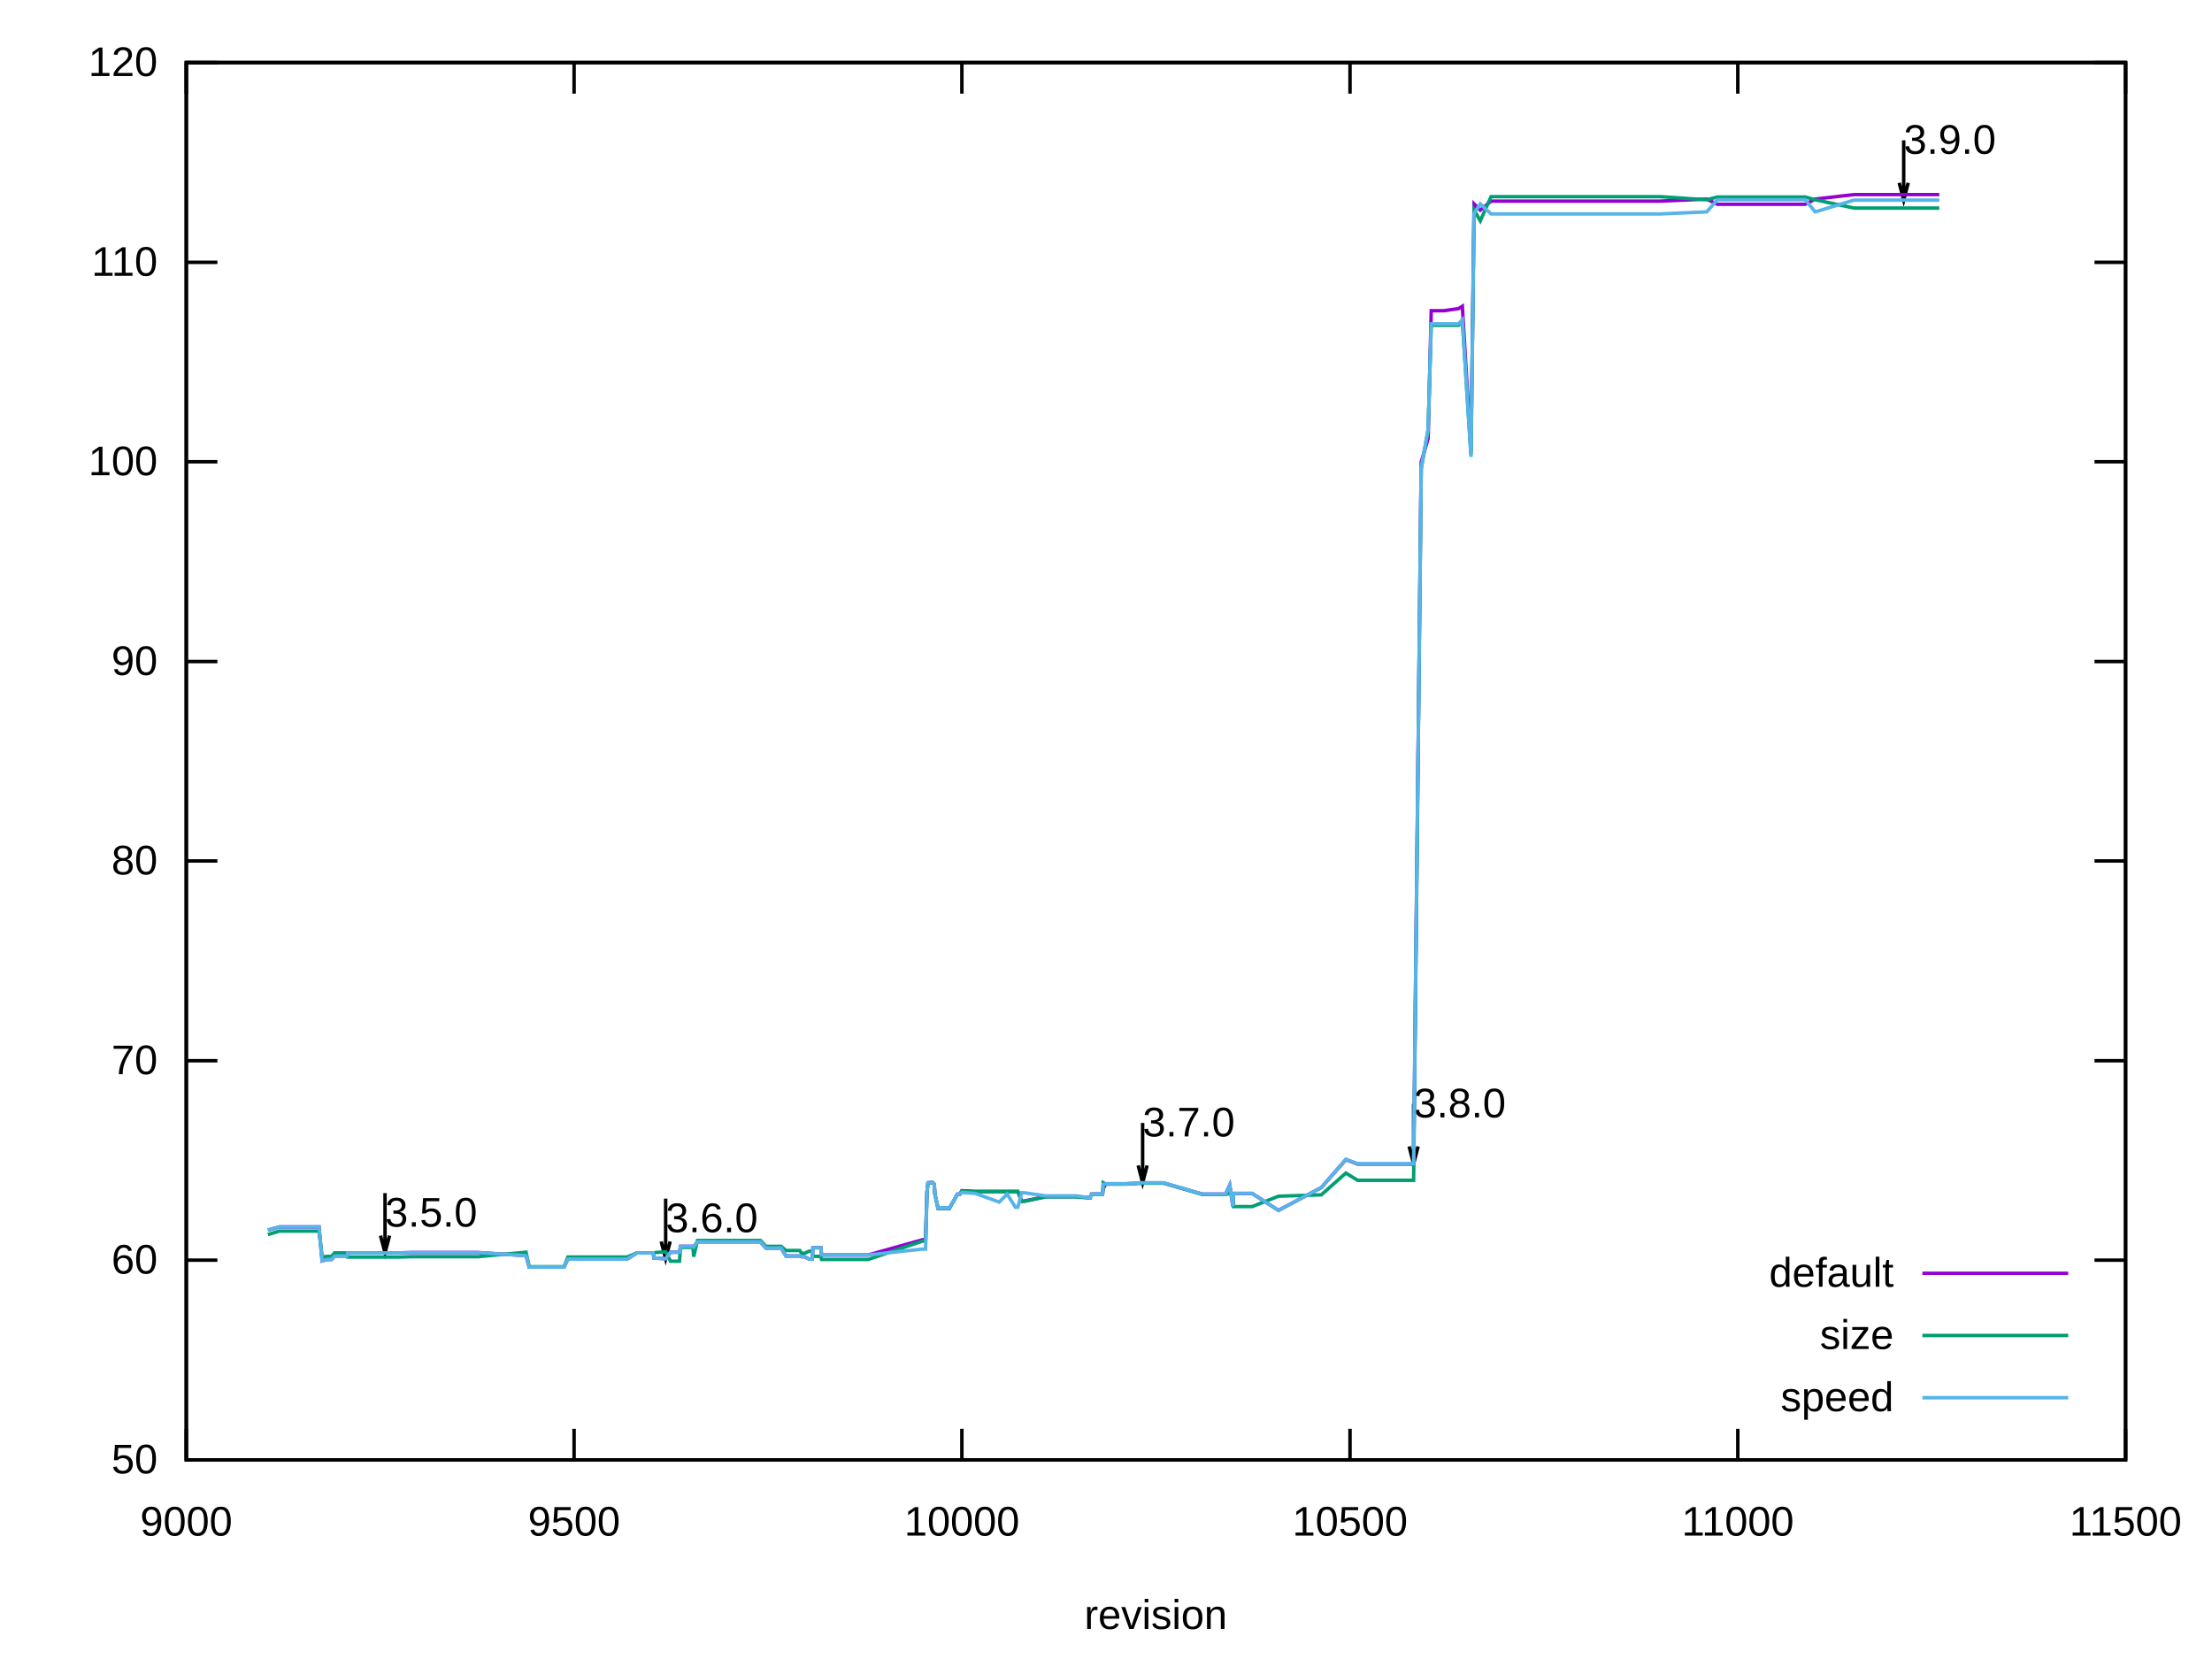
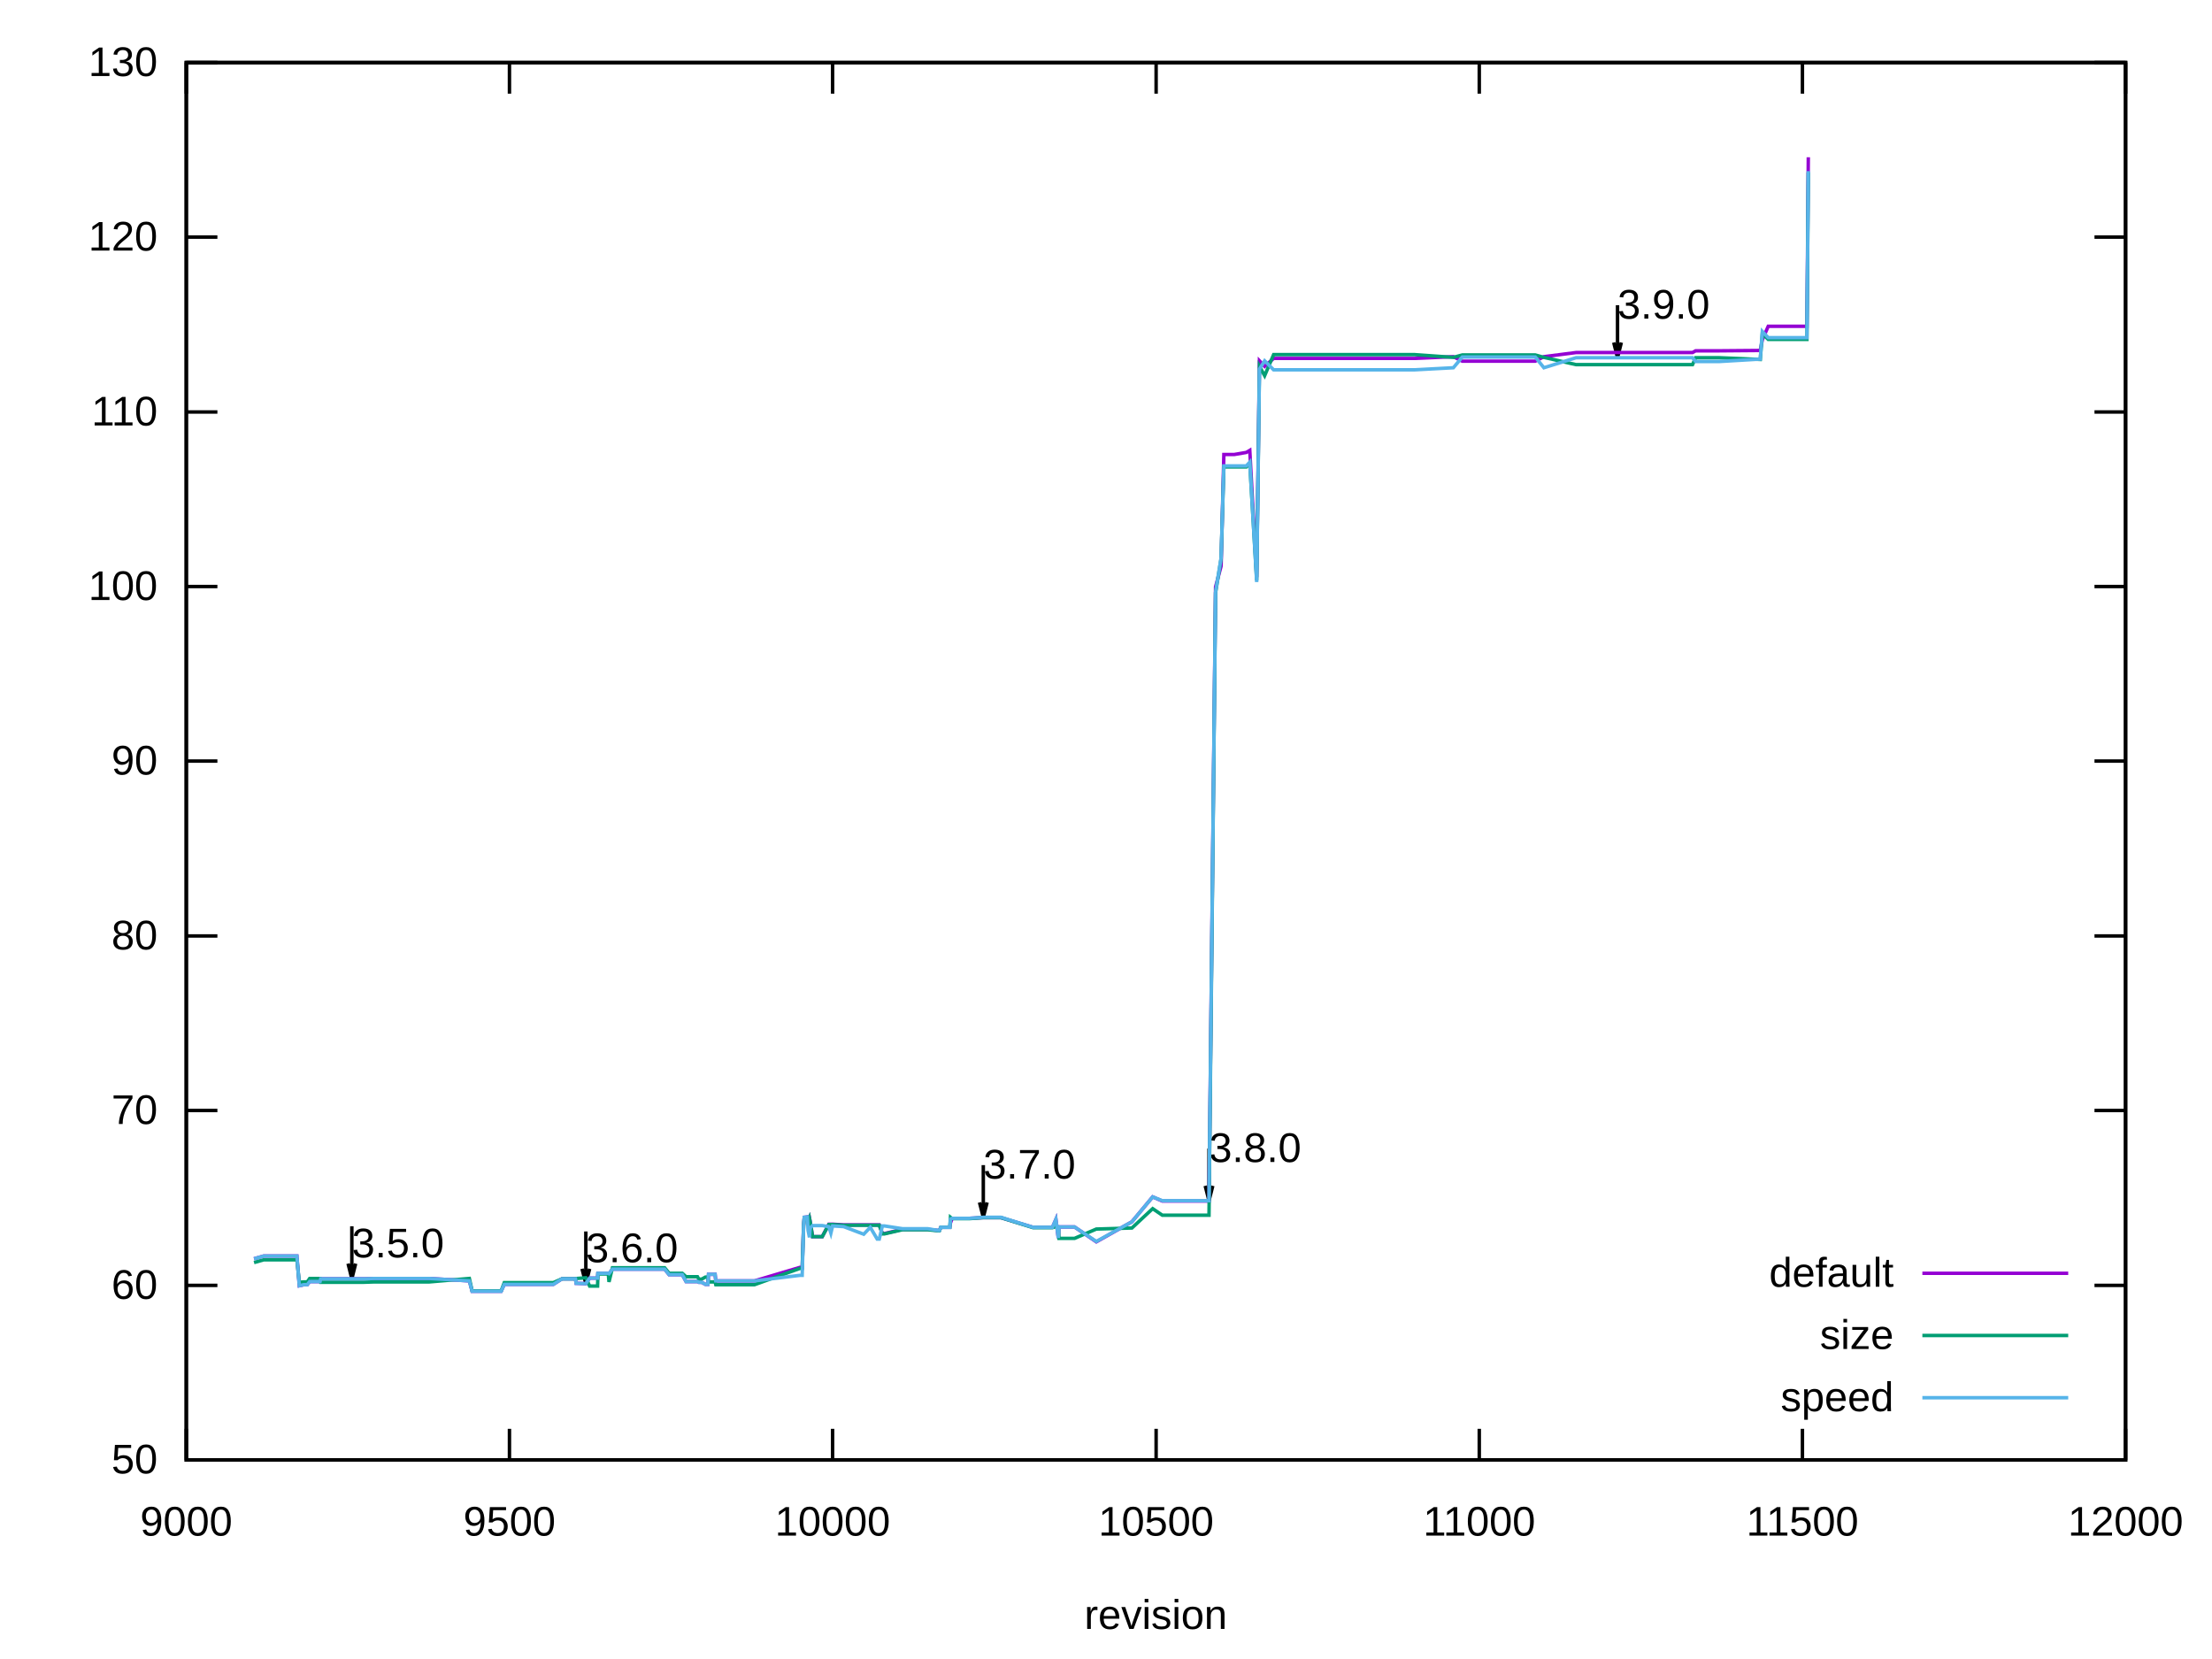
<svg xmlns="http://www.w3.org/2000/svg" xmlns:xlink="http://www.w3.org/1999/xlink" width="640" height="480" viewBox="0 0 640 480">
  <g id="gnuplot_canvas">
    <rect x="0" y="0" width="640" height="480" fill="none" />
    <defs>
      <circle id="gpDot" r="0.5" stroke-width="0.5" stroke="currentColor" />
      <path id="gpPt0" stroke-width="0.222" stroke="currentColor" d="M-1,0 h2 M0,-1 v2" />
      <path id="gpPt1" stroke-width="0.222" stroke="currentColor" d="M-1,-1 L1,1 M1,-1 L-1,1" />
      <path id="gpPt2" stroke-width="0.222" stroke="currentColor" d="M-1,0 L1,0 M0,-1 L0,1 M-1,-1 L1,1 M-1,1 L1,-1" />
      <rect id="gpPt3" stroke-width="0.222" stroke="currentColor" x="-1" y="-1" width="2" height="2" />
      <rect id="gpPt4" stroke-width="0.222" stroke="currentColor" fill="currentColor" x="-1" y="-1" width="2" height="2" />
      <circle id="gpPt5" stroke-width="0.222" stroke="currentColor" cx="0" cy="0" r="1" />
      <use xlink:href="#gpPt5" id="gpPt6" fill="currentColor" stroke="none" />
      <path id="gpPt7" stroke-width="0.222" stroke="currentColor" d="M0,-1.33 L-1.33,0.67 L1.33,0.67 z" />
      <use xlink:href="#gpPt7" id="gpPt8" fill="currentColor" stroke="none" />
      <use xlink:href="#gpPt7" id="gpPt9" stroke="currentColor" transform="rotate(180)" />
      <use xlink:href="#gpPt9" id="gpPt10" fill="currentColor" stroke="none" />
      <use xlink:href="#gpPt3" id="gpPt11" stroke="currentColor" transform="rotate(45)" />
      <use xlink:href="#gpPt11" id="gpPt12" fill="currentColor" stroke="none" />
      <path id="gpPt13" stroke-width="0.222" stroke="currentColor" d="M0,1.330 L1.265,0.411 L0.782,-1.067 L-0.782,-1.076 L-1.265,0.411 z" />
      <use xlink:href="#gpPt13" id="gpPt14" fill="currentColor" stroke="none" />
      <filter id="textbox" filterUnits="objectBoundingBox" x="0" y="0" height="1" width="1">
        <feFlood flood-color="white" flood-opacity="1" result="bgnd" />
        <feComposite in="SourceGraphic" in2="bgnd" operator="atop" />
      </filter>
      <filter id="greybox" filterUnits="objectBoundingBox" x="0" y="0" height="1" width="1">
        <feFlood flood-color="lightgrey" flood-opacity="1" result="grey" />
        <feComposite in="SourceGraphic" in2="grey" operator="atop" />
      </filter>
    </defs>
    <g fill="none" color="white" stroke="currentColor" stroke-width="1.00" stroke-linecap="butt" stroke-linejoin="miter">
</g>
    <g fill="none" color="black" stroke="currentColor" stroke-width="1.00" stroke-linecap="butt" stroke-linejoin="miter">
      <path stroke="black" d="M53.9,422.4 L62.9,422.4 M615.0,422.4 L606.0,422.4  " />
      <g transform="translate(45.6,426.3)" stroke="none" fill="black" font-family="Arial" font-size="12.00" text-anchor="end">
        <text>
          <tspan font-family="Arial"> 50</tspan>
        </text>
      </g>
    </g>
    <g fill="none" color="black" stroke="currentColor" stroke-width="1.00" stroke-linecap="butt" stroke-linejoin="miter">
-       <path stroke="black" d="M53.9,364.6 L62.9,364.6 M615.0,364.6 L606.0,364.6  " />
-       <g transform="translate(45.6,368.5)" stroke="none" fill="black" font-family="Arial" font-size="12.00" text-anchor="end">
+       <path stroke="black" d="M53.9,371.9 L62.9,371.9 M615.0,371.9 L606.0,371.9  " />
+       <g transform="translate(45.6,375.8)" stroke="none" fill="black" font-family="Arial" font-size="12.00" text-anchor="end">
        <text>
          <tspan font-family="Arial"> 60</tspan>
        </text>
      </g>
    </g>
    <g fill="none" color="black" stroke="currentColor" stroke-width="1.00" stroke-linecap="butt" stroke-linejoin="miter">
-       <path stroke="black" d="M53.9,306.9 L62.9,306.9 M615.0,306.9 L606.0,306.9  " />
-       <g transform="translate(45.6,310.8)" stroke="none" fill="black" font-family="Arial" font-size="12.00" text-anchor="end">
+       <path stroke="black" d="M53.9,321.3 L62.9,321.3 M615.0,321.3 L606.0,321.3  " />
+       <g transform="translate(45.6,325.2)" stroke="none" fill="black" font-family="Arial" font-size="12.00" text-anchor="end">
        <text>
          <tspan font-family="Arial"> 70</tspan>
        </text>
      </g>
    </g>
    <g fill="none" color="black" stroke="currentColor" stroke-width="1.00" stroke-linecap="butt" stroke-linejoin="miter">
-       <path stroke="black" d="M53.9,249.1 L62.9,249.1 M615.0,249.1 L606.0,249.1  " />
-       <g transform="translate(45.6,253.0)" stroke="none" fill="black" font-family="Arial" font-size="12.00" text-anchor="end">
+       <path stroke="black" d="M53.9,270.8 L62.9,270.8 M615.0,270.8 L606.0,270.8  " />
+       <g transform="translate(45.6,274.7)" stroke="none" fill="black" font-family="Arial" font-size="12.00" text-anchor="end">
        <text>
          <tspan font-family="Arial"> 80</tspan>
        </text>
      </g>
    </g>
    <g fill="none" color="black" stroke="currentColor" stroke-width="1.00" stroke-linecap="butt" stroke-linejoin="miter">
-       <path stroke="black" d="M53.9,191.4 L62.9,191.4 M615.0,191.4 L606.0,191.4  " />
-       <g transform="translate(45.6,195.3)" stroke="none" fill="black" font-family="Arial" font-size="12.00" text-anchor="end">
+       <path stroke="black" d="M53.9,220.2 L62.9,220.2 M615.0,220.2 L606.0,220.2  " />
+       <g transform="translate(45.6,224.1)" stroke="none" fill="black" font-family="Arial" font-size="12.00" text-anchor="end">
        <text>
          <tspan font-family="Arial"> 90</tspan>
        </text>
      </g>
    </g>
    <g fill="none" color="black" stroke="currentColor" stroke-width="1.00" stroke-linecap="butt" stroke-linejoin="miter">
-       <path stroke="black" d="M53.9,133.6 L62.9,133.6 M615.0,133.6 L606.0,133.6  " />
-       <g transform="translate(45.6,137.5)" stroke="none" fill="black" font-family="Arial" font-size="12.00" text-anchor="end">
+       <path stroke="black" d="M53.9,169.7 L62.9,169.7 M615.0,169.7 L606.0,169.7  " />
+       <g transform="translate(45.6,173.6)" stroke="none" fill="black" font-family="Arial" font-size="12.00" text-anchor="end">
        <text>
          <tspan font-family="Arial"> 100</tspan>
        </text>
      </g>
    </g>
    <g fill="none" color="black" stroke="currentColor" stroke-width="1.00" stroke-linecap="butt" stroke-linejoin="miter">
-       <path stroke="black" d="M53.9,75.9 L62.9,75.9 M615.0,75.9 L606.0,75.9  " />
-       <g transform="translate(45.6,79.8)" stroke="none" fill="black" font-family="Arial" font-size="12.00" text-anchor="end">
+       <path stroke="black" d="M53.9,119.2 L62.9,119.2 M615.0,119.2 L606.0,119.2  " />
+       <g transform="translate(45.6,123.1)" stroke="none" fill="black" font-family="Arial" font-size="12.00" text-anchor="end">
        <text>
          <tspan font-family="Arial"> 110</tspan>
+         </text>
+       </g>
+     </g>
+     <g fill="none" color="black" stroke="currentColor" stroke-width="1.00" stroke-linecap="butt" stroke-linejoin="miter">
+       <path stroke="black" d="M53.9,68.6 L62.9,68.6 M615.0,68.6 L606.0,68.6  " />
+       <g transform="translate(45.6,72.5)" stroke="none" fill="black" font-family="Arial" font-size="12.00" text-anchor="end">
+         <text>
+           <tspan font-family="Arial"> 120</tspan>
        </text>
      </g>
    </g>
    <g fill="none" color="black" stroke="currentColor" stroke-width="1.00" stroke-linecap="butt" stroke-linejoin="miter">
      <path stroke="black" d="M53.9,18.1 L62.9,18.1 M615.0,18.1 L606.0,18.1  " />
      <g transform="translate(45.6,22.0)" stroke="none" fill="black" font-family="Arial" font-size="12.00" text-anchor="end">
        <text>
-           <tspan font-family="Arial"> 120</tspan>
+           <tspan font-family="Arial"> 130</tspan>
        </text>
      </g>
    </g>
    <g fill="none" color="black" stroke="currentColor" stroke-width="1.00" stroke-linecap="butt" stroke-linejoin="miter">
      <path stroke="black" d="M53.9,422.4 L53.9,413.4 M53.9,18.1 L53.9,27.1  " />
      <g transform="translate(53.9,444.3)" stroke="none" fill="black" font-family="Arial" font-size="12.00" text-anchor="middle">
        <text>
          <tspan font-family="Arial"> 9000</tspan>
        </text>
      </g>
    </g>
    <g fill="none" color="black" stroke="currentColor" stroke-width="1.00" stroke-linecap="butt" stroke-linejoin="miter">
-       <path stroke="black" d="M166.1,422.4 L166.1,413.4 M166.1,18.1 L166.1,27.1  " />
-       <g transform="translate(166.1,444.3)" stroke="none" fill="black" font-family="Arial" font-size="12.00" text-anchor="middle">
+       <path stroke="black" d="M147.4,422.4 L147.4,413.4 M147.4,18.1 L147.4,27.1  " />
+       <g transform="translate(147.4,444.3)" stroke="none" fill="black" font-family="Arial" font-size="12.00" text-anchor="middle">
        <text>
          <tspan font-family="Arial"> 9500</tspan>
        </text>
      </g>
    </g>
    <g fill="none" color="black" stroke="currentColor" stroke-width="1.00" stroke-linecap="butt" stroke-linejoin="miter">
-       <path stroke="black" d="M278.3,422.4 L278.3,413.4 M278.3,18.1 L278.3,27.1  " />
-       <g transform="translate(278.3,444.3)" stroke="none" fill="black" font-family="Arial" font-size="12.00" text-anchor="middle">
+       <path stroke="black" d="M240.9,422.4 L240.9,413.4 M240.9,18.1 L240.9,27.1  " />
+       <g transform="translate(240.9,444.3)" stroke="none" fill="black" font-family="Arial" font-size="12.00" text-anchor="middle">
        <text>
          <tspan font-family="Arial"> 10000</tspan>
        </text>
      </g>
    </g>
    <g fill="none" color="black" stroke="currentColor" stroke-width="1.00" stroke-linecap="butt" stroke-linejoin="miter">
-       <path stroke="black" d="M390.6,422.4 L390.6,413.4 M390.6,18.1 L390.6,27.1  " />
-       <g transform="translate(390.6,444.3)" stroke="none" fill="black" font-family="Arial" font-size="12.00" text-anchor="middle">
+       <path stroke="black" d="M334.5,422.4 L334.5,413.4 M334.5,18.1 L334.5,27.1  " />
+       <g transform="translate(334.5,444.3)" stroke="none" fill="black" font-family="Arial" font-size="12.00" text-anchor="middle">
        <text>
          <tspan font-family="Arial"> 10500</tspan>
        </text>
      </g>
    </g>
    <g fill="none" color="black" stroke="currentColor" stroke-width="1.00" stroke-linecap="butt" stroke-linejoin="miter">
-       <path stroke="black" d="M502.8,422.4 L502.8,413.4 M502.8,18.1 L502.8,27.1  " />
-       <g transform="translate(502.8,444.3)" stroke="none" fill="black" font-family="Arial" font-size="12.00" text-anchor="middle">
+       <path stroke="black" d="M428.0,422.4 L428.0,413.4 M428.0,18.1 L428.0,27.1  " />
+       <g transform="translate(428.0,444.3)" stroke="none" fill="black" font-family="Arial" font-size="12.00" text-anchor="middle">
        <text>
          <tspan font-family="Arial"> 11000</tspan>
+         </text>
+       </g>
+     </g>
+     <g fill="none" color="black" stroke="currentColor" stroke-width="1.00" stroke-linecap="butt" stroke-linejoin="miter">
+       <path stroke="black" d="M521.5,422.4 L521.5,413.4 M521.5,18.1 L521.5,27.1  " />
+       <g transform="translate(521.5,444.3)" stroke="none" fill="black" font-family="Arial" font-size="12.00" text-anchor="middle">
+         <text>
+           <tspan font-family="Arial"> 11500</tspan>
        </text>
      </g>
    </g>
    <g fill="none" color="black" stroke="currentColor" stroke-width="1.00" stroke-linecap="butt" stroke-linejoin="miter">
      <path stroke="black" d="M615.0,422.4 L615.0,413.4 M615.0,18.1 L615.0,27.1  " />
      <g transform="translate(615.0,444.3)" stroke="none" fill="black" font-family="Arial" font-size="12.00" text-anchor="middle">
        <text>
-           <tspan font-family="Arial"> 11500</tspan>
+           <tspan font-family="Arial"> 12000</tspan>
        </text>
      </g>
    </g>
    <g fill="none" color="black" stroke="currentColor" stroke-width="1.00" stroke-linecap="butt" stroke-linejoin="miter">
</g>
    <g fill="none" color="black" stroke="currentColor" stroke-width="1.00" stroke-linecap="butt" stroke-linejoin="miter">
      <path stroke="black" d="M53.9,18.1 L53.9,422.4 L615.0,422.4 L615.0,18.1 L53.9,18.1 Z  " />
-       <g transform="translate(111.4,354.9)" stroke="none" fill="black" font-family="Arial" font-size="12.00" text-anchor="start">
+       <g transform="translate(101.8,363.8)" stroke="none" fill="black" font-family="Arial" font-size="12.00" text-anchor="start">
        <text>
          <tspan font-family="Arial">3.5.0</tspan>
        </text>
      </g>
-       <g transform="translate(192.6,356.5)" stroke="none" fill="black" font-family="Arial" font-size="12.00" text-anchor="start">
+       <g transform="translate(169.5,365.2)" stroke="none" fill="black" font-family="Arial" font-size="12.00" text-anchor="start">
        <text>
          <tspan font-family="Arial">3.6.0</tspan>
        </text>
      </g>
-       <g transform="translate(330.6,328.8)" stroke="none" fill="black" font-family="Arial" font-size="12.00" text-anchor="start">
+       <g transform="translate(284.5,341.0)" stroke="none" fill="black" font-family="Arial" font-size="12.00" text-anchor="start">
        <text>
          <tspan font-family="Arial">3.7.0</tspan>
        </text>
      </g>
-       <g transform="translate(409.0,323.3)" stroke="none" fill="black" font-family="Arial" font-size="12.00" text-anchor="start">
+       <g transform="translate(349.8,336.2)" stroke="none" fill="black" font-family="Arial" font-size="12.00" text-anchor="start">
        <text>
          <tspan font-family="Arial">3.8.0</tspan>
        </text>
      </g>
-       <g transform="translate(550.8,44.5)" stroke="none" fill="black" font-family="Arial" font-size="12.00" text-anchor="start">
+       <g transform="translate(468.0,92.2)" stroke="none" fill="black" font-family="Arial" font-size="12.00" text-anchor="start">
        <text>
          <tspan font-family="Arial">3.9.0</tspan>
        </text>
      </g>
-       <path stroke="black" d="M110.1,357.5 L111.4,362.5 L112.7,357.5 M111.4,345.2 L111.4,362.5 M191.3,359.2 L192.6,364.2 L193.9,359.2   M192.6,346.8 L192.6,364.2 M329.3,337.2 L330.6,342.2 L331.9,337.2 M330.6,324.9 L330.6,342.2 M407.7,331.7   L409.0,336.7 L410.3,331.7 M409.0,319.4 L409.0,336.7 M549.5,52.9 L550.8,57.9 L552.1,52.9 M550.8,40.6   L550.8,57.9  " />
+       <path stroke="black" d="M100.7,365.6 L101.8,370.0 L102.9,365.6 M101.8,354.8 L101.8,370.0 M168.4,367.1 L169.5,371.4 L170.6,367.1   M169.5,356.3 L169.5,371.4 M283.4,347.9 L284.5,352.2 L285.6,347.9 M284.5,337.1 L284.5,352.2 M348.7,343.1   L349.8,347.4 L350.9,343.1 M349.8,332.3 L349.8,347.4 M466.9,99.1 L468.0,103.5 L469.1,99.1 M468.0,88.3   L468.0,103.5  " />
    </g>
    <g fill="none" color="black" stroke="currentColor" stroke-width="1.00" stroke-linecap="butt" stroke-linejoin="miter">
      <g transform="translate(334.4,471.3)" stroke="none" fill="black" font-family="Arial" font-size="12.00" text-anchor="middle">
        <text>
          <tspan font-family="Arial">revision</tspan>
        </text>
      </g>
    </g>
    <g fill="none" color="black" stroke="currentColor" stroke-width="1.00" stroke-linecap="butt" stroke-linejoin="miter">
</g>
    <g id="gnuplot_plot_1">
      <g fill="none" color="black" stroke="currentColor" stroke-width="1.00" stroke-linecap="butt" stroke-linejoin="miter">
        <g transform="translate(547.9,372.3)" stroke="none" fill="black" font-family="Arial" font-size="12.00" text-anchor="end">
          <text>
            <tspan font-family="Arial">default</tspan>
          </text>
        </g>
      </g>
      <g fill="none" color="black" stroke="currentColor" stroke-width="1.00" stroke-linecap="butt" stroke-linejoin="miter">
-         <path stroke="rgb(148,   0, 211)" d="M556.2,368.4 L598.4,368.4 M77.5,355.9 L80.8,355.0 L81.7,355.0 L82.4,355.0 L84.9,355.0 L89.1,355.0   L92.3,355.0 L93.2,364.8 L94.7,364.4 L95.9,364.4 L96.8,363.4 L97.2,363.4 L100.4,363.4 L100.6,362.5   L102.8,362.5 L106.2,362.5 L111.4,362.5 L115.6,362.5 L119.2,362.4 L122.8,362.4 L123.7,362.4 L125.5,362.4   L133.4,362.4 L138.3,362.4 L152.2,363.3 L153.1,366.6 L153.8,366.6 L155.3,366.6 L157.4,366.6 L161.2,366.6   L163.2,366.6 L164.3,364.3 L164.5,364.3 L165.7,364.3 L170.8,364.3 L175.1,364.3 L177.3,364.3 L181.4,364.3   L184.3,362.5 L186.1,362.5 L187.7,362.5 L188.8,362.5 L189.0,362.5 L189.2,364.0 L189.5,364.0 L192.6,364.2   L194.0,362.3 L195.7,362.3 L196.4,362.3 L196.6,362.3 L196.9,360.6 L197.1,360.6 L197.5,360.6 L198.7,360.6   L198.9,360.6 L199.6,360.6 L200.0,360.6 L200.5,360.6 L200.7,360.8 L201.8,359.3 L202.5,359.3 L202.9,359.3   L203.2,359.3 L203.4,359.3 L206.3,359.3 L212.6,359.3 L217.7,359.3 L220.0,359.3 L221.6,361.1 L222.5,361.1   L224.7,361.1 L225.4,361.1 L225.6,361.1 L225.8,361.1 L226.0,361.1 L227.4,363.4 L229.9,363.4 L231.2,363.4   L231.4,363.4 L231.9,363.6 L232.8,363.6 L234.1,364.3 L235.0,364.3 L235.2,361.0 L236.8,361.0 L237.5,361.0   L237.7,363.1 L237.9,363.1 L240.2,363.1 L240.6,363.1 L241.5,363.1 L251.2,363.1 L266.9,358.7 L267.8,358.7   L268.2,344.9 L268.5,342.2 L269.6,342.1 L269.8,342.1 L270.3,342.6 L270.5,345.5 L271.4,349.6 L273.0,349.6   L274.7,349.6 L277.0,345.5 L277.7,345.5 L278.3,344.5 L282.2,344.7 L289.1,344.7 L291.4,344.7 L293.8,344.7   L294.5,344.7 L295.6,347.5 L296.3,347.5 L302.6,346.2 L306.2,346.2 L311.3,346.2 L314.9,346.5 L315.4,346.5   L315.8,345.5 L317.4,345.5 L319.0,345.5 L319.2,344.0 L319.9,342.5 L321.4,342.5 L325.2,342.5 L325.7,342.5   L330.6,342.3 L331.5,342.3 L332.2,342.3 L336.7,342.3 L347.9,345.5 L348.8,345.5 L354.6,345.5 L355.8,342.9   L356.7,349.0 L356.9,345.3 L360.5,345.3 L360.7,345.3 L362.3,345.3 L369.9,350.2 L382.3,343.6 L389.4,335.5   L392.8,336.8 L399.5,336.8 L403.6,336.8 L409.0,336.8 L411.2,133.7 L413.2,126.9 L414.1,89.9 L417.7,89.9   L422.0,89.3 L423.1,88.6 L425.6,130.5 L426.5,59.0 L428.3,60.8 L431.4,58.2 L452.3,58.2 L453.9,58.2   L454.7,58.2 L455.0,58.2 L455.2,58.2 L455.6,58.2 L457.9,58.2 L480.3,58.2 L493.8,57.6 L496.9,59.1   L522.3,59.1 L525.2,57.6 L536.4,56.3 L550.8,56.3 L561.1,56.3  " />
+         <path stroke="rgb(148,   0, 211)" d="M556.2,368.4 L598.4,368.4 M73.5,364.2 L76.3,363.4 L77.1,363.4 L77.7,363.4 L79.7,363.4 L83.3,363.4   L85.9,363.4 L86.6,372.0 L87.9,371.7 L88.9,371.7 L89.6,370.8 L90.0,370.8 L92.6,370.8 L92.8,370.0   L94.7,370.0 L97.5,370.0 L101.8,370.0 L105.3,370.0 L108.3,369.9 L111.3,369.9 L112.1,369.9 L113.6,369.9   L120.1,369.9 L124.2,369.9 L135.8,370.6 L136.6,373.6 L137.1,373.6 L138.4,373.6 L140.1,373.6 L143.3,373.6   L145.0,373.6 L145.9,371.6 L146.1,371.6 L147.0,371.6 L151.3,371.6 L154.9,371.6 L156.8,371.6 L160.1,371.6   L162.6,370.0 L164.1,370.0 L165.4,370.0 L166.3,370.0 L166.5,370.0 L166.7,371.3 L166.9,371.3 L169.5,371.4   L170.6,369.8 L172.1,369.8 L172.7,369.8 L172.9,369.8 L173.0,368.4 L173.2,368.4 L173.6,368.4 L174.5,368.4   L174.7,368.4 L175.3,368.4 L175.7,368.4 L176.0,368.4 L176.2,368.5 L177.2,367.2 L177.7,367.2 L178.1,367.2   L178.3,367.2 L178.5,367.2 L180.9,367.2 L186.1,367.2 L190.4,367.2 L192.3,367.2 L193.6,368.8 L194.4,368.8   L196.2,368.8 L196.8,368.8 L197.0,368.8 L197.2,368.8 L197.4,368.8 L198.5,370.8 L200.5,370.8 L201.7,370.8   L201.8,370.8 L202.2,371.0 L203.0,371.0 L204.1,371.6 L204.8,371.6 L205.0,368.7 L206.3,368.7 L206.9,368.7   L207.1,370.6 L207.3,370.6 L209.1,370.6 L209.5,370.6 L210.3,370.6 L218.3,370.6 L231.4,366.7 L232.1,366.7   L232.5,354.6 L232.7,352.2 L233.6,352.1 L233.8,353.4 L234.2,352.4 L234.4,353.4 L235.1,357.8 L236.4,357.8   L237.9,357.8 L239.8,354.2 L240.4,354.2 L240.9,354.2 L244.1,354.4 L249.9,354.4 L251.8,354.4 L253.8,354.4   L254.4,354.4 L255.3,356.9 L255.9,356.9 L261.1,355.7 L264.1,355.7 L268.4,355.7 L271.4,356.0 L271.8,356.0   L272.2,355.1 L273.5,355.1 L274.8,355.1 L275.0,353.8 L275.5,352.5 L276.8,352.5 L280.0,352.5 L280.4,352.5   L284.5,352.3 L285.3,352.3 L285.8,352.3 L289.6,352.3 L298.9,355.1 L299.7,355.1 L304.5,355.1 L305.5,352.8   L306.2,358.2 L306.4,355.0 L309.4,355.0 L309.6,355.0 L310.9,355.0 L317.2,359.3 L327.5,353.5 L333.5,346.3   L336.3,347.5 L341.9,347.5 L345.3,347.5 L349.8,347.5 L351.7,169.8 L353.3,163.8 L354.1,131.5 L357.1,131.5   L360.6,130.9 L361.6,130.3 L363.6,167.0 L364.4,104.4 L365.9,106.0 L368.5,103.7 L385.9,103.7 L387.2,103.7   L387.9,103.7 L388.1,103.7 L388.3,103.7 L388.7,103.7 L390.6,103.7 L409.3,103.7 L420.5,103.2 L423.1,104.5   L444.2,104.5 L446.7,103.2 L456.0,102.0 L468.0,102.0 L476.6,102.0 L489.7,102.0 L490.6,101.5 L497.4,101.5   L509.3,101.4 L509.9,98.3 L511.6,94.4 L522.8,94.4 L523.2,45.5  " />
      </g>
    </g>
    <g id="gnuplot_plot_2">
      <g fill="none" color="black" stroke="currentColor" stroke-width="1.00" stroke-linecap="butt" stroke-linejoin="miter">
        <g transform="translate(547.9,390.3)" stroke="none" fill="black" font-family="Arial" font-size="12.00" text-anchor="end">
          <text>
            <tspan font-family="Arial">size</tspan>
          </text>
        </g>
      </g>
      <g fill="none" color="black" stroke="currentColor" stroke-width="1.00" stroke-linecap="butt" stroke-linejoin="miter">
-         <path stroke="rgb(  0, 158, 115)" d="M556.2,386.4 L598.4,386.4 M77.5,357.2 L80.8,356.2 L81.7,356.2 L82.4,356.2 L84.9,356.2 L89.1,356.2   L92.3,356.2 L93.2,363.7 L94.7,363.5 L95.9,363.5 L96.8,362.5 L97.2,362.5 L100.4,362.5 L100.6,363.7   L102.8,363.7 L106.2,363.7 L111.4,363.7 L115.6,363.7 L119.2,363.6 L122.8,363.6 L123.7,363.6 L125.5,363.6   L133.4,363.6 L138.3,363.6 L152.2,362.3 L153.1,366.5 L153.8,366.5 L155.3,366.5 L157.4,366.5 L161.2,366.5   L163.2,366.5 L164.3,363.7 L164.5,363.7 L165.7,363.7 L170.8,363.7 L175.1,363.7 L177.3,363.7 L181.4,363.7   L184.3,362.5 L186.1,362.5 L187.7,362.5 L188.8,362.5 L189.0,362.5 L189.2,362.5 L189.5,362.4 L192.6,362.2   L194.0,364.9 L195.7,364.9 L196.4,364.9 L196.6,364.9 L196.9,360.9 L197.1,360.9 L197.5,360.9 L198.7,360.9   L198.9,360.9 L199.6,360.9 L200.0,360.9 L200.5,360.9 L200.7,363.6 L201.8,358.9 L202.5,358.9 L202.9,358.9   L203.2,358.9 L203.4,358.9 L206.3,358.9 L212.6,358.9 L217.7,358.9 L220.0,358.9 L221.6,360.6 L222.5,360.6   L224.7,360.6 L225.4,360.6 L225.6,360.6 L225.8,360.6 L226.0,360.6 L227.4,361.8 L229.9,361.8 L231.2,361.8   L231.4,361.8 L231.9,362.6 L232.8,362.6 L234.1,362.0 L235.0,362.0 L235.2,363.5 L236.8,363.5 L237.5,363.5   L237.7,364.4 L237.9,364.4 L240.2,364.4 L240.6,364.4 L241.5,364.4 L251.2,364.4 L266.9,359.1 L267.8,359.1   L268.2,345.0 L268.5,342.3 L269.6,342.2 L269.8,342.2 L270.3,342.7 L270.5,345.6 L271.4,349.6 L273.0,349.6   L274.7,349.6 L277.0,345.6 L277.7,345.6 L278.3,344.6 L282.2,344.8 L289.1,344.8 L291.4,344.8 L293.8,344.8   L294.5,344.8 L295.6,347.6 L296.3,347.6 L302.6,346.3 L306.2,346.3 L311.3,346.3 L314.9,346.6 L315.4,346.6   L315.8,345.5 L317.4,345.5 L319.0,345.5 L319.2,342.2 L319.9,342.6 L321.4,342.6 L325.2,342.6 L325.7,342.6   L330.6,342.3 L331.5,342.3 L332.2,342.3 L336.7,342.3 L347.9,345.6 L348.8,345.6 L354.6,345.6 L355.8,345.2   L356.7,345.4 L356.9,349.1 L360.5,349.1 L360.7,349.1 L362.3,349.1 L369.9,346.1 L382.3,345.7 L389.4,339.4   L392.8,341.5 L399.5,341.5 L403.6,341.5 L409.0,341.5 L411.2,135.6 L413.2,124.4 L414.1,94.1 L417.7,94.1   L422.0,94.1 L423.1,92.8 L425.6,131.6 L426.5,60.8 L428.3,63.9 L431.4,56.9 L452.3,56.9 L453.9,56.9   L454.7,56.9 L455.0,56.9 L455.2,56.9 L455.6,56.9 L457.9,56.9 L480.3,56.9 L493.8,57.8 L496.9,57.0   L522.3,57.0 L525.2,57.8 L536.4,60.2 L550.8,60.2 L561.1,60.2  " />
+         <path stroke="rgb(  0, 158, 115)" d="M556.2,386.4 L598.4,386.4 M73.5,365.3 L76.3,364.5 L77.1,364.5 L77.7,364.5 L79.7,364.5 L83.3,364.5   L85.9,364.5 L86.6,371.0 L87.9,370.9 L88.9,370.9 L89.6,369.9 L90.0,369.9 L92.6,369.9 L92.8,371.0   L94.7,371.0 L97.5,371.0 L101.8,371.0 L105.3,371.0 L108.3,370.9 L111.3,370.9 L112.1,370.9 L113.6,370.9   L120.1,370.9 L124.2,370.9 L135.8,369.9 L136.6,373.5 L137.1,373.5 L138.4,373.5 L140.1,373.5 L143.3,373.5   L145.0,373.5 L145.9,371.1 L146.1,371.1 L147.0,371.1 L151.3,371.1 L154.9,371.1 L156.8,371.1 L160.1,371.1   L162.6,370.0 L164.1,370.0 L165.4,370.0 L166.3,370.0 L166.5,370.0 L166.7,369.9 L166.9,369.9 L169.5,369.7   L170.6,372.1 L172.1,372.1 L172.7,372.1 L172.9,372.1 L173.0,368.6 L173.2,368.6 L173.6,368.6 L174.5,368.6   L174.7,368.6 L175.3,368.6 L175.7,368.6 L176.0,368.6 L176.2,370.9 L177.2,366.8 L177.7,366.8 L178.1,366.8   L178.3,366.8 L178.5,366.8 L180.9,366.8 L186.1,366.8 L190.4,366.8 L192.3,366.8 L193.6,368.4 L194.4,368.4   L196.2,368.4 L196.8,368.4 L197.0,368.4 L197.2,368.4 L197.4,368.4 L198.5,369.4 L200.5,369.4 L201.7,369.4   L201.8,369.4 L202.2,370.1 L203.0,370.1 L204.1,369.5 L204.8,369.5 L205.0,370.9 L206.3,370.9 L206.9,370.9   L207.1,371.7 L207.3,371.7 L209.1,371.7 L209.5,371.7 L210.3,371.7 L218.3,371.7 L231.4,367.0 L232.1,367.0   L232.5,354.7 L232.7,352.3 L233.6,352.2 L233.8,353.4 L234.2,352.4 L234.4,353.4 L235.1,357.8 L236.4,357.8   L237.9,357.8 L239.8,354.3 L240.4,354.3 L240.9,354.3 L244.1,354.5 L249.9,354.5 L251.8,354.5 L253.8,354.5   L254.4,354.5 L255.3,357.0 L255.9,357.0 L261.1,355.8 L264.1,355.8 L268.4,355.8 L271.4,356.1 L271.8,356.1   L272.2,355.1 L273.5,355.1 L274.8,355.1 L275.0,352.2 L275.5,352.6 L276.8,352.6 L280.0,352.6 L280.4,352.6   L284.5,352.3 L285.3,352.3 L285.8,352.3 L289.6,352.3 L298.9,355.2 L299.7,355.2 L304.5,355.2 L305.5,354.9   L306.2,355.0 L306.4,358.3 L309.4,358.3 L309.6,358.3 L310.9,358.3 L317.2,355.6 L327.5,355.3 L333.5,349.7   L336.3,351.6 L341.9,351.6 L345.3,351.6 L349.8,351.6 L351.7,171.5 L353.3,161.7 L354.1,135.1 L357.1,135.1   L360.6,135.1 L361.6,134.0 L363.6,167.9 L364.4,106.0 L365.9,108.7 L368.5,102.6 L385.9,102.6 L387.2,102.6   L387.9,102.6 L388.1,102.6 L388.3,102.6 L388.7,102.6 L390.6,102.6 L409.3,102.6 L420.5,103.4 L423.1,102.7   L444.2,102.7 L446.7,103.4 L456.0,105.5 L468.0,105.5 L476.6,105.5 L489.7,105.5 L490.6,103.5 L497.4,103.5   L509.3,104.0 L509.9,96.5 L511.6,98.2 L522.8,98.2 L523.2,49.9  " />
      </g>
    </g>
    <g id="gnuplot_plot_3">
      <g fill="none" color="black" stroke="currentColor" stroke-width="1.00" stroke-linecap="butt" stroke-linejoin="miter">
        <g transform="translate(547.9,408.3)" stroke="none" fill="black" font-family="Arial" font-size="12.00" text-anchor="end">
          <text>
            <tspan font-family="Arial">speed</tspan>
          </text>
        </g>
      </g>
      <g fill="none" color="black" stroke="currentColor" stroke-width="1.00" stroke-linecap="butt" stroke-linejoin="miter">
-         <path stroke="rgb( 86, 180, 233)" d="M556.2,404.4 L598.4,404.4 M77.5,355.9 L80.8,355.0 L81.7,355.0 L82.4,355.0 L84.9,355.0 L89.1,355.0   L92.3,355.0 L93.2,364.8 L94.7,364.4 L95.9,364.4 L96.8,363.4 L97.2,363.4 L100.4,363.4 L100.6,362.5   L102.8,362.5 L106.2,362.5 L111.4,362.5 L115.6,362.5 L119.2,362.4 L122.8,362.4 L123.7,362.4 L125.5,362.4   L133.4,362.4 L138.3,362.4 L152.2,363.3 L153.1,366.6 L153.8,366.6 L155.3,366.6 L157.4,366.6 L161.2,366.6   L163.2,366.6 L164.3,364.3 L164.5,364.3 L165.7,364.3 L170.8,364.3 L175.1,364.3 L177.3,364.3 L181.4,364.3   L184.3,362.5 L186.1,362.5 L187.7,362.5 L188.8,362.5 L189.0,362.5 L189.2,364.0 L189.5,364.0 L192.6,364.2   L194.0,362.3 L195.7,362.3 L196.4,362.3 L196.6,362.3 L196.9,360.6 L197.1,360.6 L197.5,360.6 L198.7,360.6   L198.9,360.6 L199.6,360.6 L200.0,360.6 L200.5,360.6 L200.7,360.8 L201.8,359.3 L202.5,359.3 L202.9,359.3   L203.2,359.3 L203.4,359.3 L206.3,359.3 L212.6,359.3 L217.7,359.3 L220.0,359.3 L221.6,361.1 L222.5,361.1   L224.7,361.1 L225.4,361.1 L225.6,361.1 L225.8,361.1 L226.0,361.1 L227.4,363.4 L229.9,363.4 L231.2,363.4   L231.4,363.4 L231.9,363.6 L232.8,363.6 L234.1,364.3 L235.0,364.3 L235.2,361.0 L236.8,361.0 L237.5,361.0   L237.7,363.1 L237.9,363.1 L240.2,363.1 L240.6,363.1 L241.5,363.1 L251.2,363.1 L266.9,361.4 L267.8,361.4   L268.2,344.9 L268.5,342.2 L269.6,342.1 L269.8,342.1 L270.3,342.6 L270.5,345.5 L271.4,349.5 L273.0,349.5   L274.7,349.5 L277.0,345.5 L277.7,345.5 L278.3,345.0 L282.2,345.3 L289.1,347.8 L291.4,345.5 L293.8,349.3   L294.5,349.3 L295.6,345.1 L296.3,345.1 L302.6,346.0 L306.2,346.0 L311.3,346.0 L314.9,346.5 L315.4,346.5   L315.8,345.5 L317.4,345.5 L319.0,345.5 L319.2,342.7 L319.9,342.5 L321.4,342.5 L325.2,342.5 L325.7,342.5   L330.6,342.2 L331.5,342.2 L332.2,342.2 L336.7,342.2 L347.9,345.5 L348.8,345.5 L354.6,345.5 L355.8,342.9   L356.7,349.0 L356.9,345.3 L360.5,345.3 L360.7,345.3 L362.3,345.3 L369.9,350.2 L382.3,343.6 L389.4,335.4   L392.8,336.7 L399.5,336.7 L403.6,336.7 L409.0,336.7 L411.2,135.4 L413.2,124.2 L414.1,93.7 L417.7,93.7   L422.0,93.7 L423.1,92.5 L425.6,132.2 L426.5,61.7 L428.3,59.0 L431.4,61.9 L452.3,61.9 L453.9,61.9   L454.7,61.9 L455.0,61.9 L455.2,61.9 L455.6,61.9 L457.9,61.9 L480.3,61.9 L493.8,61.3 L496.9,57.8   L522.3,57.8 L525.2,61.3 L536.4,57.9 L550.8,57.9 L561.1,57.9  " />
+         <path stroke="rgb( 86, 180, 233)" d="M556.2,404.4 L598.4,404.4 M73.5,364.2 L76.3,363.4 L77.1,363.4 L77.7,363.4 L79.7,363.4 L83.3,363.4   L85.9,363.4 L86.6,372.0 L87.9,371.7 L88.9,371.7 L89.6,370.8 L90.0,370.8 L92.6,370.8 L92.8,370.0   L94.7,370.0 L97.5,370.0 L101.8,370.0 L105.3,370.0 L108.3,369.9 L111.3,369.9 L112.1,369.9 L113.6,369.9   L120.1,369.9 L124.2,369.9 L135.8,370.6 L136.6,373.6 L137.1,373.6 L138.4,373.6 L140.1,373.6 L143.3,373.6   L145.0,373.6 L145.9,371.6 L146.1,371.6 L147.0,371.6 L151.3,371.6 L154.9,371.6 L156.8,371.6 L160.1,371.6   L162.6,370.0 L164.1,370.0 L165.4,370.0 L166.3,370.0 L166.5,370.0 L166.7,371.3 L166.9,371.3 L169.5,371.4   L170.6,369.8 L172.1,369.8 L172.7,369.8 L172.9,369.8 L173.0,368.4 L173.2,368.4 L173.6,368.4 L174.5,368.4   L174.7,368.4 L175.3,368.4 L175.7,368.4 L176.0,368.4 L176.2,368.5 L177.2,367.2 L177.7,367.2 L178.1,367.2   L178.3,367.2 L178.5,367.2 L180.9,367.2 L186.1,367.2 L190.4,367.2 L192.3,367.2 L193.6,368.8 L194.4,368.8   L196.2,368.8 L196.8,368.8 L197.0,368.8 L197.2,368.8 L197.4,368.8 L198.5,370.8 L200.5,370.8 L201.7,370.8   L201.8,370.8 L202.2,371.0 L203.0,371.0 L204.1,371.6 L204.8,371.6 L205.0,368.7 L206.3,368.7 L206.9,368.7   L207.1,370.6 L207.3,370.6 L209.1,370.6 L209.5,370.6 L210.3,370.6 L218.3,370.6 L231.4,369.0 L232.1,369.0   L232.5,354.6 L232.7,352.2 L233.6,352.1 L233.8,356.0 L234.2,358.0 L234.4,355.3 L235.1,354.6 L236.4,354.6   L237.9,354.6 L239.8,354.9 L240.4,356.8 L240.9,354.7 L244.1,354.9 L249.9,357.1 L251.8,355.1 L253.8,358.5   L254.4,358.5 L255.3,354.7 L255.9,354.7 L261.1,355.5 L264.1,355.5 L268.4,355.5 L271.4,356.0 L271.8,356.0   L272.2,355.1 L273.5,355.1 L274.8,355.1 L275.0,352.7 L275.5,352.5 L276.8,352.5 L280.0,352.5 L280.4,352.5   L284.5,352.2 L285.3,352.2 L285.8,352.2 L289.6,352.2 L298.9,355.1 L299.7,355.1 L304.5,355.1 L305.5,352.8   L306.2,358.2 L306.4,355.0 L309.4,355.0 L309.6,355.0 L310.9,355.0 L317.2,359.2 L327.5,353.5 L333.5,346.3   L336.3,347.4 L341.9,347.4 L345.3,347.4 L349.8,347.4 L351.7,171.3 L353.3,161.4 L354.1,134.8 L357.1,134.8   L360.6,134.8 L361.6,133.7 L363.6,168.4 L364.4,106.8 L365.9,104.4 L368.5,107.0 L385.9,107.0 L387.2,107.0   L387.9,107.0 L388.1,107.0 L388.3,107.0 L388.7,107.0 L390.6,107.0 L409.3,107.0 L420.5,106.4 L423.1,103.3   L444.2,103.3 L446.7,106.4 L456.0,103.5 L468.0,103.5 L476.6,103.5 L489.7,103.5 L490.6,104.6 L497.4,104.6   L509.3,103.9 L509.9,95.9 L511.6,97.7 L522.8,97.7 L523.2,49.5  " />
      </g>
    </g>
    <g fill="none" color="white" stroke="rgb( 86, 180, 233)" stroke-width="2.00" stroke-linecap="butt" stroke-linejoin="miter">
</g>
    <g fill="none" color="black" stroke="currentColor" stroke-width="2.00" stroke-linecap="butt" stroke-linejoin="miter">
</g>
    <g fill="none" color="black" stroke="black" stroke-width="1.00" stroke-linecap="butt" stroke-linejoin="miter">
</g>
    <g fill="none" color="black" stroke="currentColor" stroke-width="1.00" stroke-linecap="butt" stroke-linejoin="miter">
      <path stroke="black" d="M53.9,18.1 L53.9,422.4 L615.0,422.4 L615.0,18.1 L53.9,18.1 Z  " />
    </g>
    <g fill="none" color="black" stroke="currentColor" stroke-width="1.00" stroke-linecap="butt" stroke-linejoin="miter">
</g>
  </g>
</svg>
